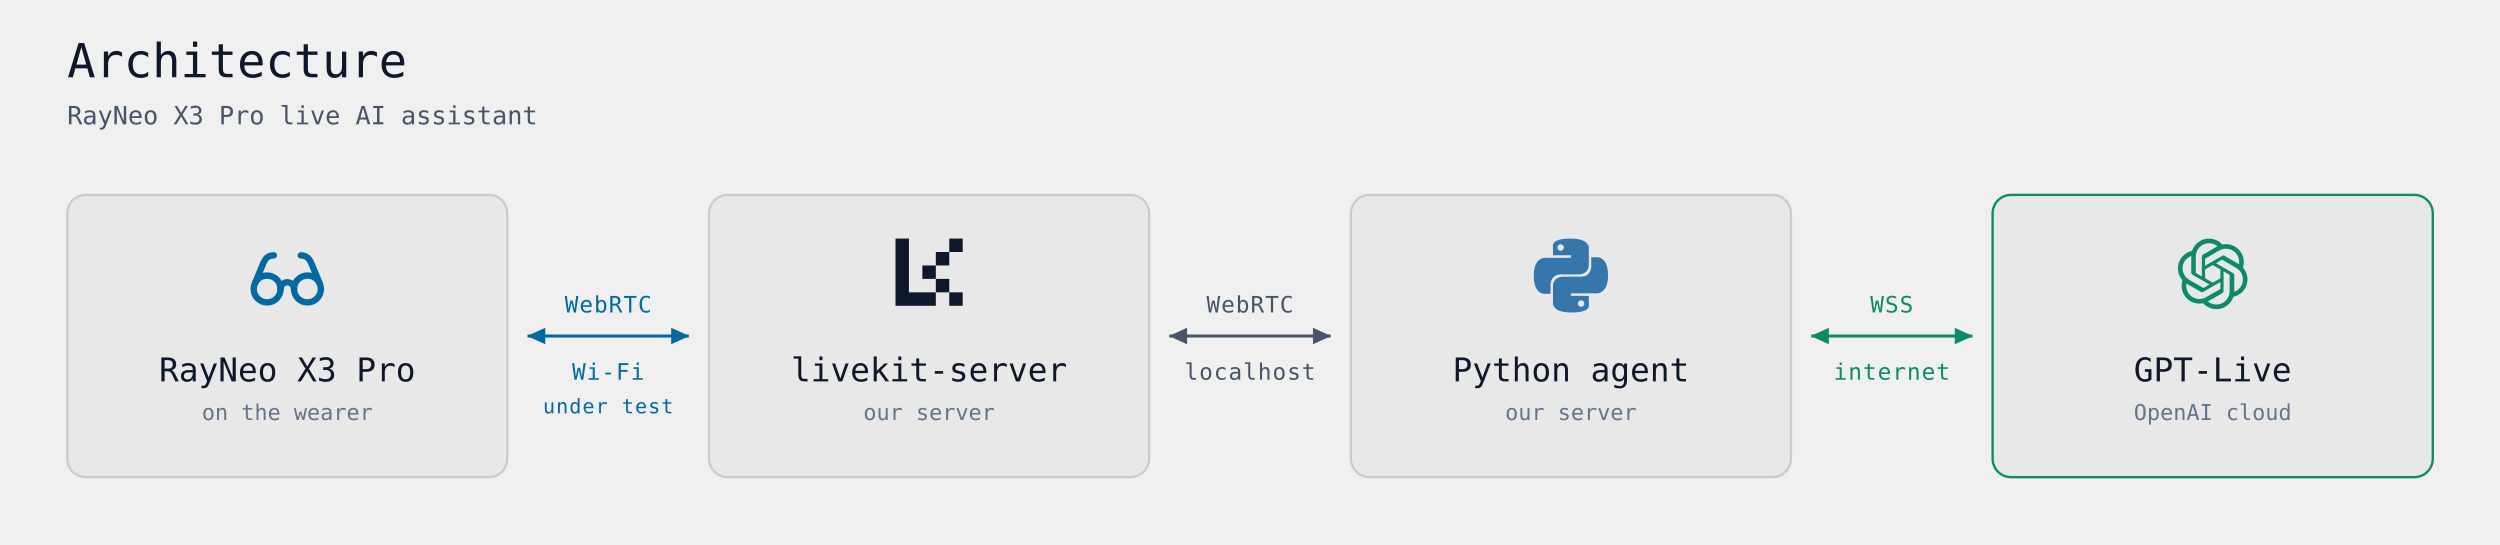
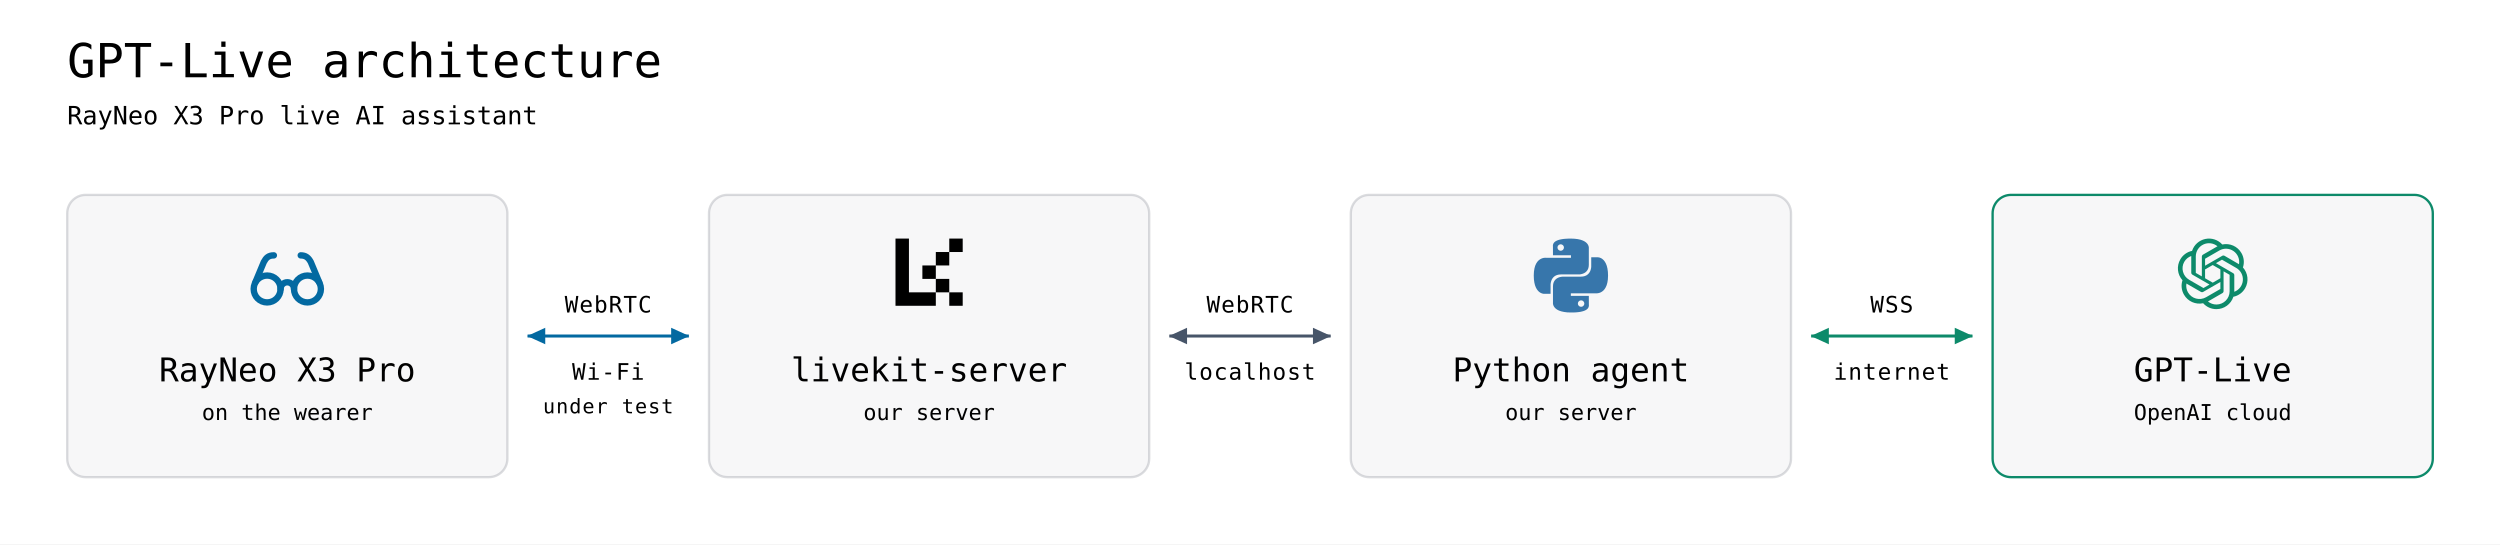
<svg xmlns="http://www.w3.org/2000/svg" width="1488" height="324" viewBox="0 0 1488 324" font-family="JetBrains Mono, Cascadia Mono, Consolas, monospace">
+   <rect width="1488" height="324" fill="#ffffff" />
  <defs>
    <marker id="head" viewBox="0 0 10 10" refX="9" refY="5" markerWidth="6.5" markerHeight="6.5" orient="auto-start-reverse">
      <path d="M0 0.8 L9.2 5 L0 9.2 Z" fill="#0369a1" />
    </marker>
    <marker id="headm" viewBox="0 0 10 10" refX="9" refY="5" markerWidth="6.5" markerHeight="6.5" orient="auto-start-reverse">
      <path d="M0 0.8 L9.2 5 L0 9.2 Z" fill="#475569" />
    </marker>
    <marker id="headv" viewBox="0 0 10 10" refX="9" refY="5" markerWidth="6.5" markerHeight="6.5" orient="auto-start-reverse">
      <path d="M0 0.8 L9.2 5 L0 9.2 Z" fill="#0d8a6a" />
    </marker>
  </defs>
-   <text x="40" y="46" font-size="28" fill="#0f172a">Architecture</text>
-   <text x="40" y="74" font-size="15" fill="#475569">RayNeo X3 Pro live AI assistant</text>
+   <text x="40" y="46" font-size="28" fill="#000000">GPT-Live architecture</text>
+   <text x="40" y="74" font-size="15" fill="#000000">RayNeo X3 Pro live AI assistant</text>
  <rect x="40" y="116" width="262" height="168" rx="11" fill="#0f172a08" stroke="#0f172a26" stroke-width="1.4" />
  <g transform="translate(147.0,142) scale(2)" fill="none" stroke="#0369a1" stroke-width="1.9" stroke-linecap="round" stroke-linejoin="round">
    <circle cx="6" cy="15" r="4" />
    <circle cx="18" cy="15" r="4" />
    <path d="M14 15a2 2 0 0 0-2-2 2 2 0 0 0-2 2" />
    <path d="M2.5 13 5 7c.7-1.3 1.4-2 3-2" />
    <path d="M21.5 13 19 7c-.7-1.3-1.5-2-3-2" />
  </g>
-   <text x="171.0" y="227" font-size="19.5" fill="#0f172a" text-anchor="middle">RayNeo X3 Pro</text>
-   <text x="171.0" y="250" font-size="13" fill="#64748b" text-anchor="middle">on the wearer</text>
+   <text x="171.0" y="227" font-size="19.5" fill="#000000" text-anchor="middle">RayNeo X3 Pro</text>
+   <text x="171.0" y="250" font-size="13" fill="#000000" text-anchor="middle">on the wearer</text>
  <rect x="422" y="116" width="262" height="168" rx="11" fill="#0f172a08" stroke="#0f172a26" stroke-width="1.4" />
-   <g transform="translate(533.0,142) scale(1.66667)" fill="#0f172a">
+   <g transform="translate(533.0,142) scale(1.66667)" fill="#000000">
    <path d="M0 0v24h14.4v-4.799h4.8V24H24v-4.8h-4.799v-4.8h-4.8v4.8H4.8V0H0zm14.4 14.4V9.602h4.801V4.8H24V0h-4.8v4.8h-4.8v4.8H9.6v4.8h4.8z" />
  </g>
-   <text x="553.0" y="227" font-size="19.5" fill="#0f172a" text-anchor="middle">livekit-server</text>
-   <text x="553.0" y="250" font-size="13" fill="#64748b" text-anchor="middle">our server</text>
+   <text x="553.0" y="227" font-size="19.5" fill="#000000" text-anchor="middle">livekit-server</text>
+   <text x="553.0" y="250" font-size="13" fill="#000000" text-anchor="middle">our server</text>
  <rect x="804" y="116" width="262" height="168" rx="11" fill="#0f172a08" stroke="#0f172a26" stroke-width="1.4" />
  <g transform="translate(913.0,142) scale(1.83333)" fill="#3776AB">
    <path d="M14.25.18l.9.2.73.26.59.3.45.32.34.34.25.34.16.33.1.3.04.26.02.2-.01.13V8.5l-.05.63-.13.55-.21.46-.26.38-.3.31-.33.25-.35.19-.35.14-.33.1-.3.07-.26.04-.21.02H8.77l-.69.05-.59.14-.5.22-.41.27-.33.32-.27.35-.2.36-.15.37-.1.35-.07.32-.04.27-.02.21v3.06H3.17l-.21-.03-.28-.07-.32-.12-.35-.18-.36-.26-.36-.36-.35-.46-.32-.59-.28-.73-.21-.88-.14-1.05-.05-1.23.06-1.22.16-1.04.24-.87.32-.71.36-.57.4-.44.42-.33.42-.24.4-.16.36-.1.32-.05.24-.01h.16l.06.01h8.16v-.83H6.18l-.01-2.75-.02-.37.05-.34.11-.31.17-.28.25-.26.31-.23.38-.2.44-.18.51-.15.58-.12.64-.1.71-.06.77-.04.84-.02 1.27.05zm-6.3 1.98l-.23.33-.08.41.08.41.23.34.33.22.41.09.41-.09.33-.22.23-.34.08-.41-.08-.41-.23-.33-.33-.22-.41-.09-.41.09zm13.09 3.95l.28.06.32.12.35.18.36.27.36.35.35.47.32.59.28.73.21.88.14 1.04.05 1.23-.06 1.23-.16 1.04-.24.86-.32.71-.36.57-.4.45-.42.33-.42.24-.4.16-.36.09-.32.05-.24.02-.16-.01h-8.22v.82h5.84l.01 2.76.02.36-.05.34-.11.31-.17.29-.25.25-.31.24-.38.2-.44.17-.51.15-.58.13-.64.09-.71.07-.77.04-.84.01-1.27-.04-1.07-.14-.9-.2-.73-.25-.59-.3-.45-.33-.34-.34-.25-.34-.16-.33-.1-.3-.04-.25-.02-.2.01-.13v-5.34l.05-.64.13-.54.21-.46.26-.38.3-.32.33-.24.35-.2.35-.14.33-.1.3-.06.26-.04.21-.02.13-.01h5.84l.69-.05.59-.14.5-.21.41-.28.33-.32.27-.35.2-.36.15-.36.1-.35.07-.32.04-.28.02-.21V6.07h2.09l.14.01zm-6.47 14.25l-.23.33-.08.41.08.41.23.33.33.23.41.08.41-.08.33-.23.23-.33.08-.41-.08-.41-.23-.33-.33-.23-.41-.08-.41.08z" />
  </g>
-   <text x="935.0" y="227" font-size="19.5" fill="#0f172a" text-anchor="middle">Python agent</text>
-   <text x="935.0" y="250" font-size="13" fill="#64748b" text-anchor="middle">our server</text>
+   <text x="935.0" y="227" font-size="19.5" fill="#000000" text-anchor="middle">Python agent</text>
+   <text x="935.0" y="250" font-size="13" fill="#000000" text-anchor="middle">our server</text>
  <rect x="1186" y="116" width="262" height="168" rx="11" fill="#0f172a08" stroke="#0d8a6a" stroke-width="1.4" />
  <g transform="translate(1296.0,142) scale(1.75)" fill="#0d8a6a">
    <path d="M22.282 9.821a5.985 5.985 0 0 0-.516-4.911 6.046 6.046 0 0 0-6.51-2.9A6.065 6.065 0 0 0 4.981 4.182a5.985 5.985 0 0 0-3.998 2.9 6.046 6.046 0 0 0 .743 7.097 5.98 5.98 0 0 0 .511 4.911 6.051 6.051 0 0 0 6.515 2.9A5.985 5.985 0 0 0 13.26 24a6.056 6.056 0 0 0 5.772-4.206 5.989 5.989 0 0 0 3.998-2.9 6.056 6.056 0 0 0-.748-7.073zm-9.022 12.608a4.476 4.476 0 0 1-2.876-1.041l.142-.08 4.778-2.758a.795.795 0 0 0 .393-.681v-6.737l2.02 1.169a.071.071 0 0 1 .038.052v5.583a4.504 4.504 0 0 1-4.495 4.494zm-9.661-4.125a4.471 4.471 0 0 1-.535-3.014l.142.085 4.783 2.758a.771.771 0 0 0 .781 0l5.843-3.369v2.332a.08.08 0 0 1-.033.061L9.74 19.95a4.499 4.499 0 0 1-6.141-1.646zM2.341 7.896a4.485 4.485 0 0 1 2.365-1.973V11.6a.766.766 0 0 0 .388.676l5.814 3.354-2.02 1.169a.076.076 0 0 1-.071 0l-4.83-2.787A4.504 4.504 0 0 1 2.341 7.872zm16.596 3.856L13.104 8.364 15.119 7.2a.076.076 0 0 1 .071 0l4.83 2.791a4.494 4.494 0 0 1-.676 8.104v-5.677a.79.79 0 0 0-.407-.667zm2.011-3.023l-.142-.085-4.774-2.782a.776.776 0 0 0-.785 0L9.409 9.23V6.897a.066.066 0 0 1 .028-.061l4.83-2.787a4.499 4.499 0 0 1 6.68 4.66zM8.306 12.863l-2.02-1.164a.08.08 0 0 1-.038-.057V6.074a4.499 4.499 0 0 1 7.376-3.454l-.142.081L8.704 5.459a.795.795 0 0 0-.393.681zm1.098-2.365l2.602-1.5 2.607 1.5v2.999l-2.597 1.5-2.607-1.5Z" />
  </g>
-   <text x="1317.0" y="227" font-size="19.5" fill="#0f172a" text-anchor="middle">GPT-Live</text>
-   <text x="1317.0" y="250" font-size="13" fill="#64748b" text-anchor="middle">OpenAI cloud</text>
+   <text x="1317.0" y="227" font-size="19.5" fill="#000000" text-anchor="middle">GPT-Live</text>
+   <text x="1317.0" y="250" font-size="13" fill="#000000" text-anchor="middle">OpenAI cloud</text>
  <line x1="314" y1="200.0" x2="410" y2="200.0" stroke="#0369a1" stroke-width="1.8" marker-start="url(#head)" marker-end="url(#head)" />
-   <text x="362.0" y="186.0" font-size="13.5" letter-spacing="0.6" fill="#0369a1" text-anchor="middle">WebRTC</text>
-   <text x="362.0" y="226.0" font-size="13.5" letter-spacing="0.6" fill="#0369a1" text-anchor="middle">Wi-Fi</text>
-   <text x="362.0" y="246.0" font-size="12" letter-spacing="0.6" fill="#0369a1" text-anchor="middle">under test</text>
+   <text x="362.0" y="186.0" font-size="13.5" letter-spacing="0.6" fill="#000000" text-anchor="middle">WebRTC</text>
+   <text x="362.0" y="226.0" font-size="13.5" letter-spacing="0.6" fill="#000000" text-anchor="middle">Wi-Fi</text>
+   <text x="362.0" y="246.0" font-size="12" letter-spacing="0.6" fill="#000000" text-anchor="middle">under test</text>
  <line x1="696" y1="200.0" x2="792" y2="200.0" stroke="#475569" stroke-width="1.8" marker-start="url(#headm)" marker-end="url(#headm)" />
-   <text x="744.0" y="186.0" font-size="13.5" letter-spacing="0.6" fill="#475569" text-anchor="middle">WebRTC</text>
-   <text x="744.0" y="226.0" font-size="13.5" letter-spacing="0.6" fill="#475569" text-anchor="middle">localhost</text>
+   <text x="744.0" y="186.0" font-size="13.5" letter-spacing="0.6" fill="#000000" text-anchor="middle">WebRTC</text>
+   <text x="744.0" y="226.0" font-size="13.5" letter-spacing="0.6" fill="#000000" text-anchor="middle">localhost</text>
  <line x1="1078" y1="200.0" x2="1174" y2="200.0" stroke="#0d8a6a" stroke-width="1.8" marker-start="url(#headv)" marker-end="url(#headv)" />
-   <text x="1126.0" y="186.0" font-size="13.5" letter-spacing="0.6" fill="#0d8a6a" text-anchor="middle">WSS</text>
-   <text x="1126.0" y="226.0" font-size="13.5" letter-spacing="0.6" fill="#0d8a6a" text-anchor="middle">internet</text>
+   <text x="1126.0" y="186.0" font-size="13.5" letter-spacing="0.6" fill="#000000" text-anchor="middle">WSS</text>
+   <text x="1126.0" y="226.0" font-size="13.5" letter-spacing="0.6" fill="#000000" text-anchor="middle">internet</text>
</svg>
